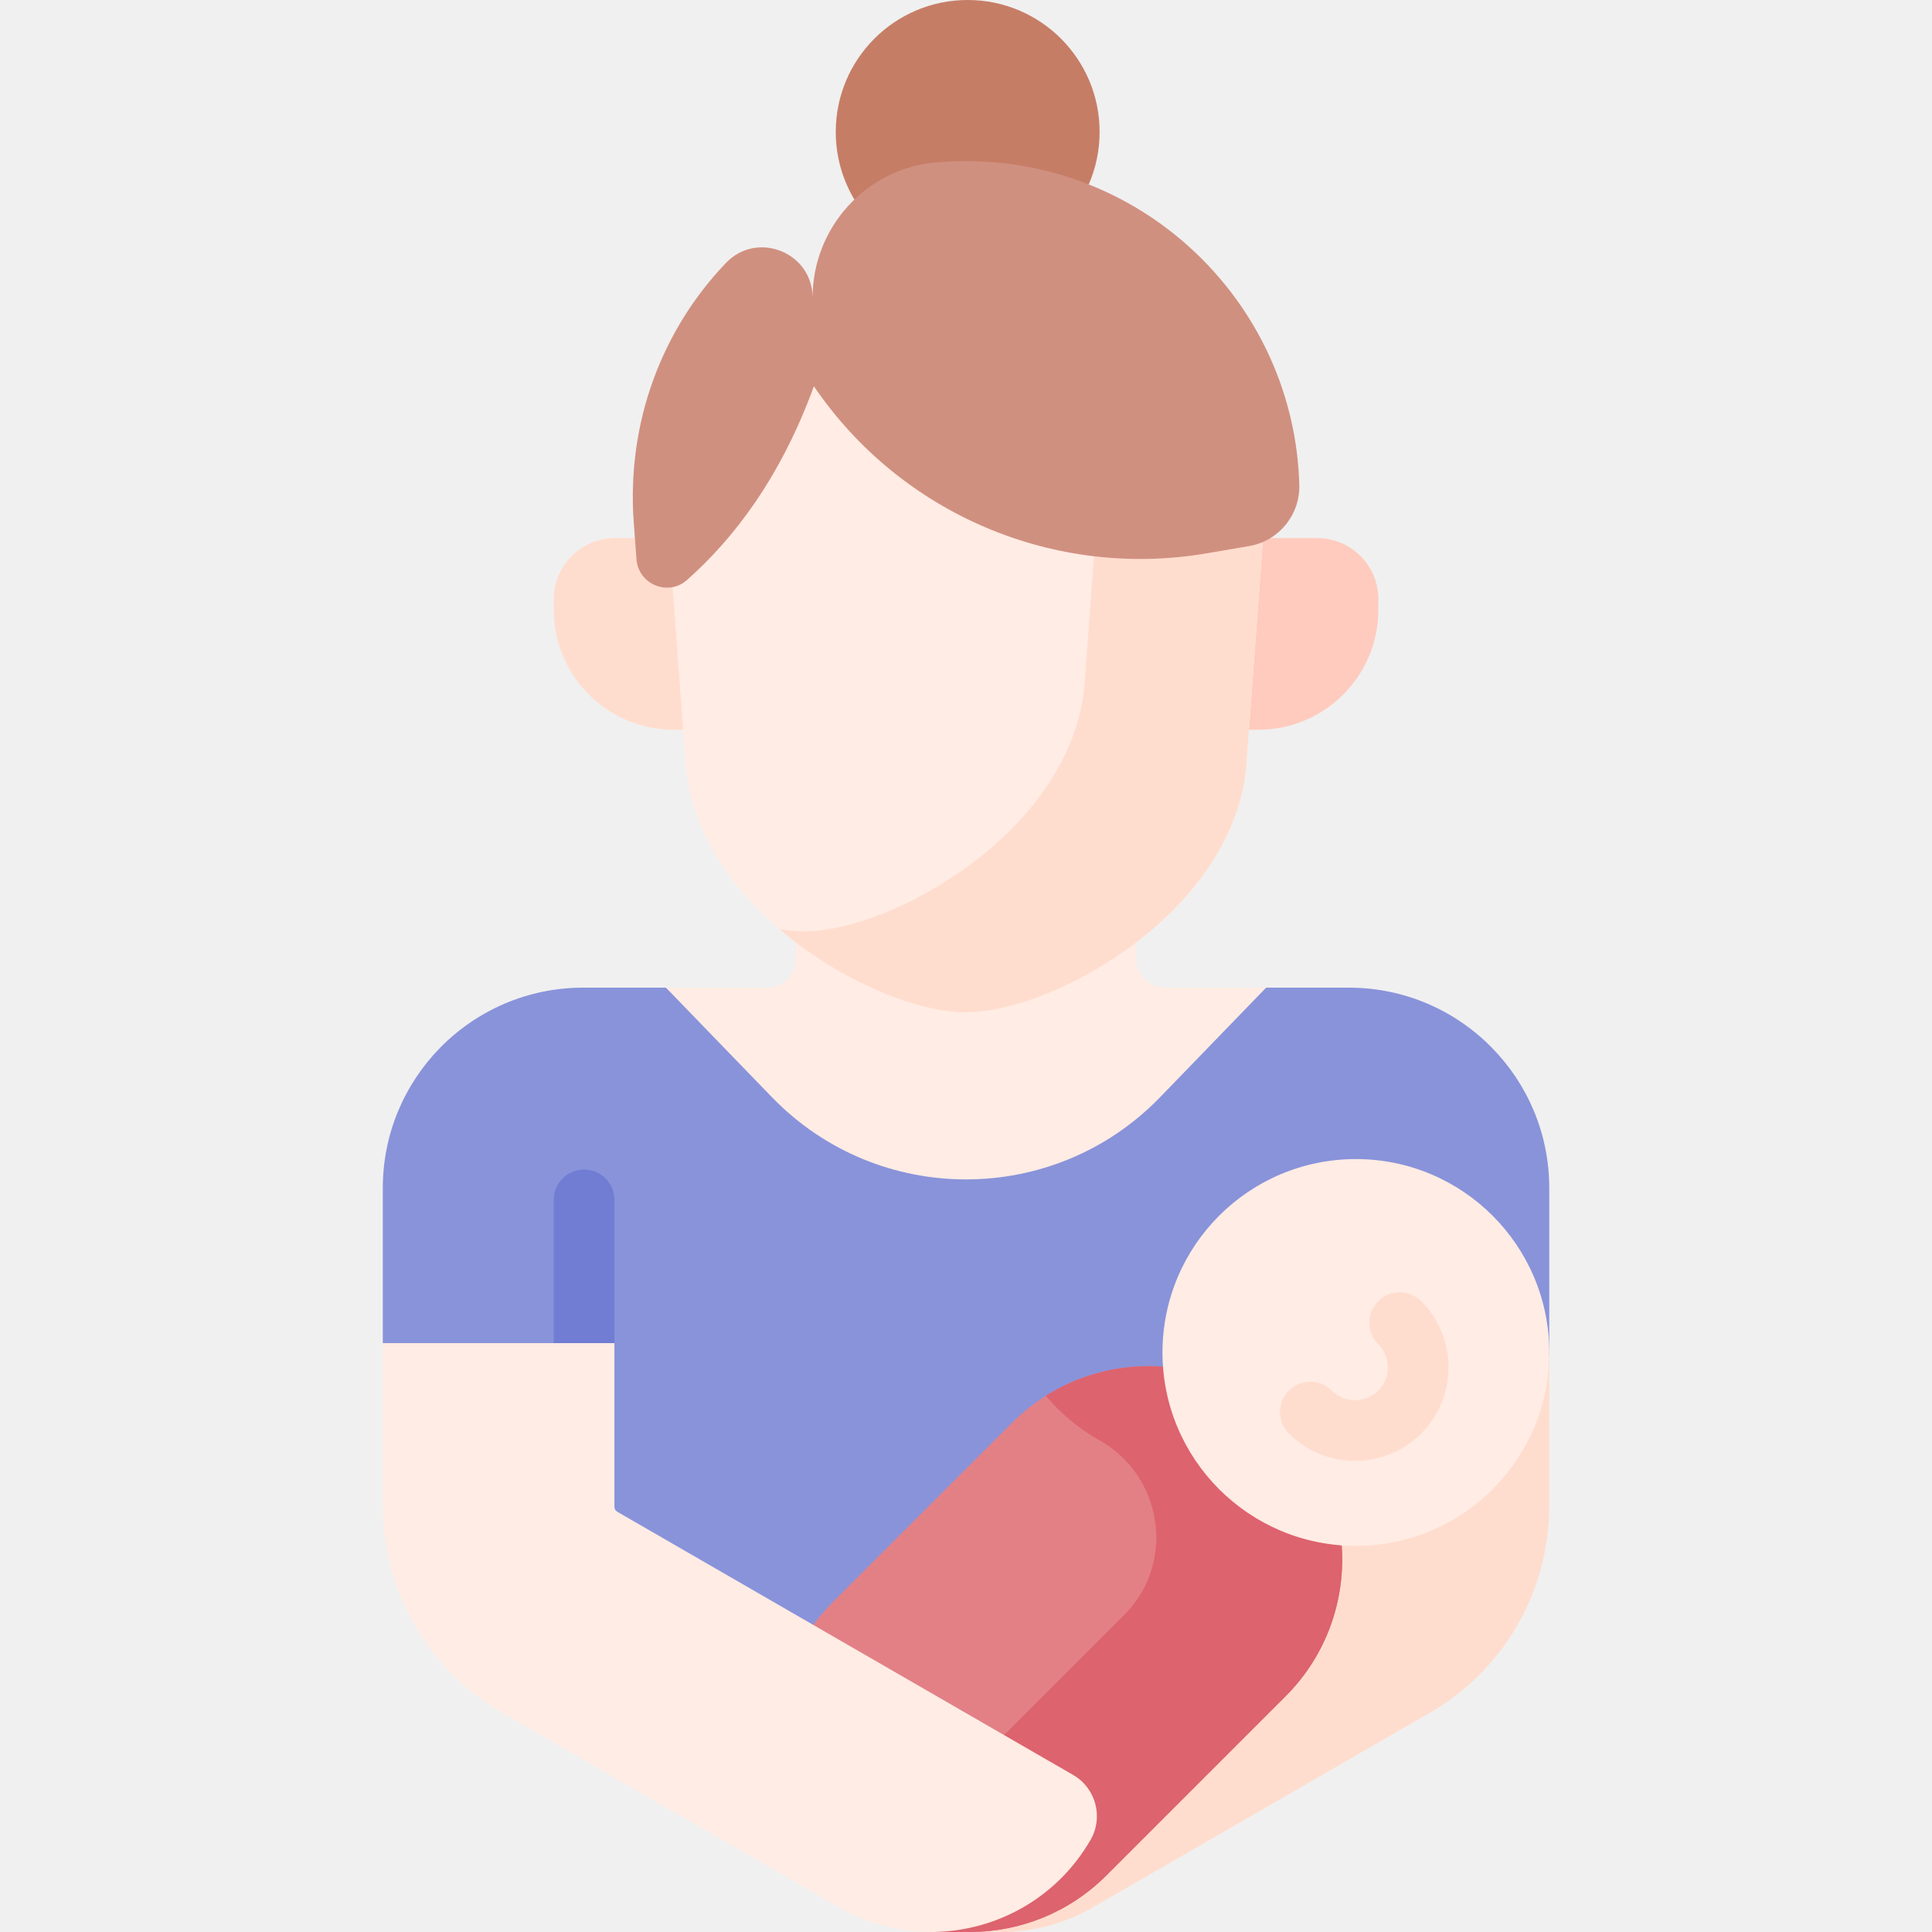
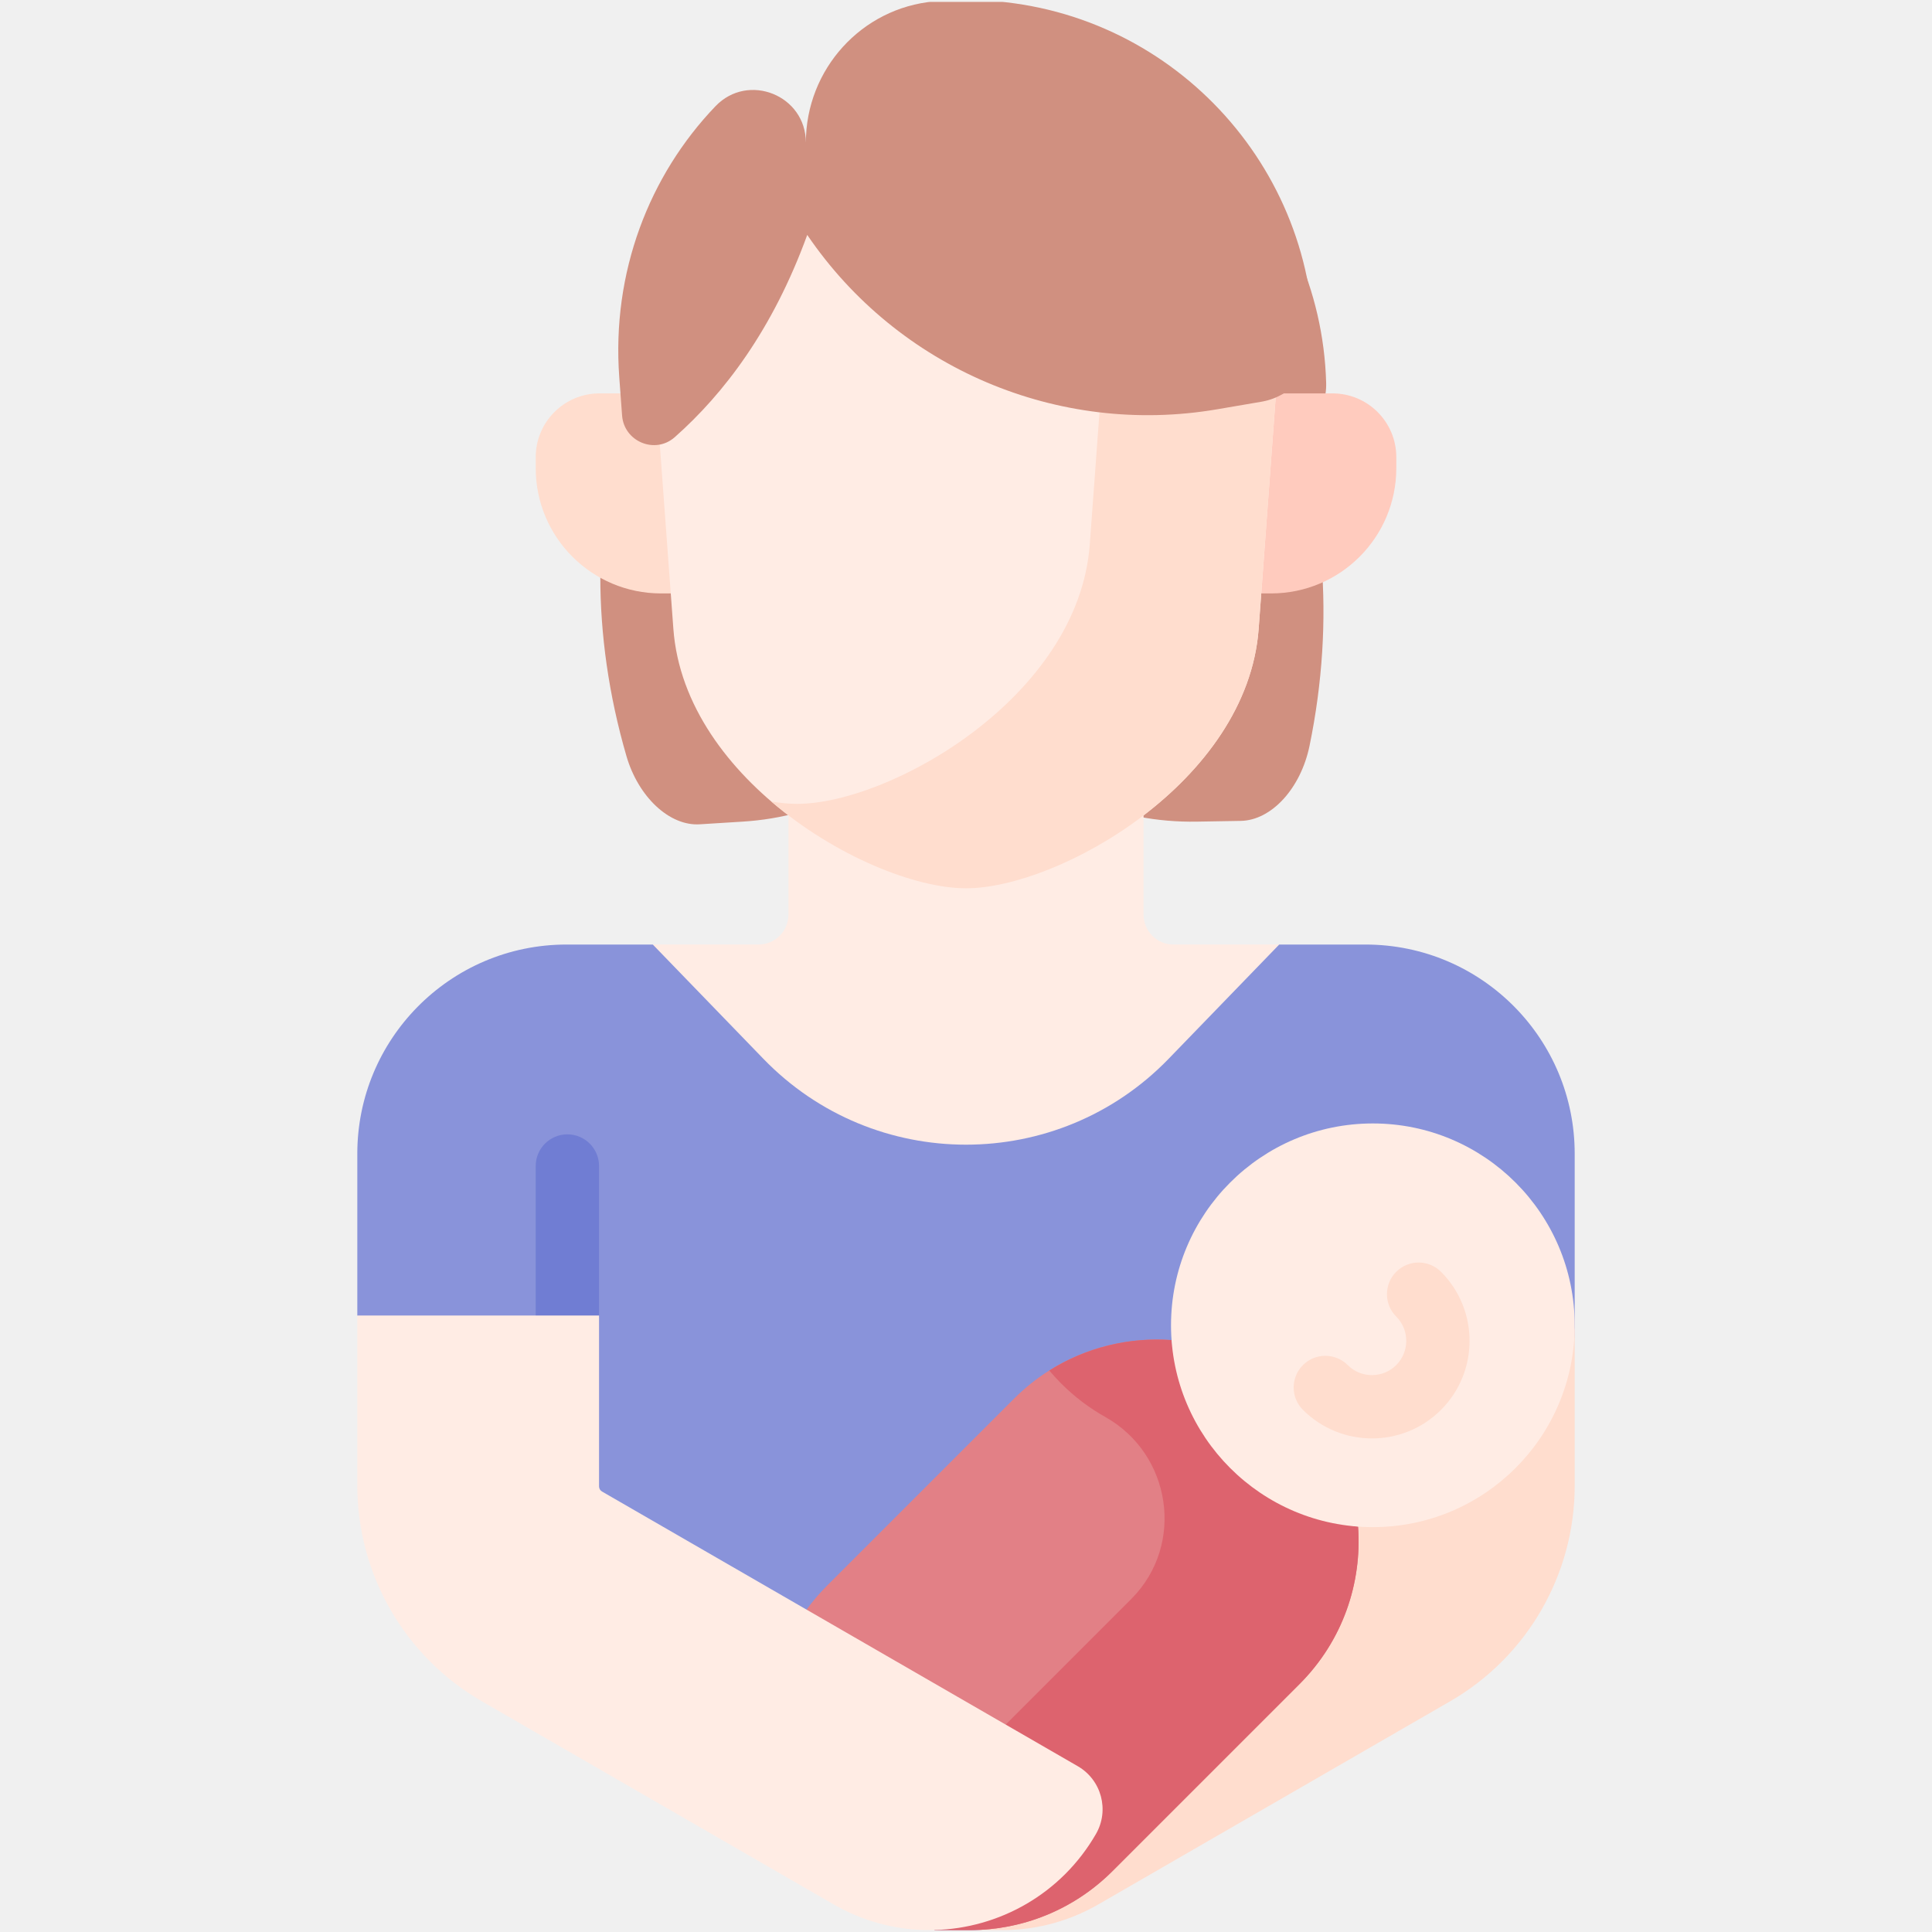
- <svg xmlns="http://www.w3.org/2000/svg" width="512" height="512" viewBox="0 0 512 512" fill="none">
-   <path d="M340.689 449.531C351.652 438.568 356.609 423.873 355.563 409.534C369.901 410.581 384.596 405.624 395.56 394.66C405.556 384.664 410.56 371.565 410.571 358.463V314.856C410.571 300.352 404.757 287.204 395.333 277.619C385.696 267.816 372.284 261.737 357.451 261.737H335.538L258.544 295.582L176.477 261.737H154.564C139.732 261.737 126.32 267.817 116.684 277.619C107.259 287.205 101.445 300.352 101.445 314.856V355.935L162.453 422.649C162.453 423.185 162.74 423.68 163.204 423.947L248.011 511.977H258.545C271.139 511.597 283.619 506.602 293.232 496.99L340.689 449.531Z" fill="#8993DA" />
-   <path d="M289.648 505.452L378.941 453.898C398.515 442.596 410.574 421.709 410.574 399.106V358.462C410.564 371.565 358.109 398.785 343.77 397.738C343.77 397.738 271.141 511.597 258.547 511.976H264.022C272.71 512.205 281.568 510.116 289.648 505.452Z" fill="#FFDDCE" />
-   <path d="M154.79 363.976C150.35 363.976 146.75 360.376 146.75 355.936V317.974C146.75 313.532 150.35 309.934 154.79 309.934C159.231 309.934 162.83 313.533 162.83 317.974V355.936C162.831 360.376 159.231 363.976 154.79 363.976Z" fill="#707DD3" />
-   <path d="M308.692 261.737C304.494 261.737 301.09 258.334 301.09 254.135V228.947H210.924V254.135C210.924 258.333 207.521 261.737 203.322 261.737H176.477L204.554 290.749C232.695 319.825 279.32 319.825 307.459 290.749L335.537 261.737H308.692Z" fill="#FFECE4" />
-   <path d="M349.085 142.6H336.686L322.242 146.216L330.988 193.394H333.463C351.034 193.394 365.276 179.15 365.276 161.581V158.792C365.276 149.849 358.027 142.6 349.085 142.6Z" fill="#FFCBBE" />
-   <path d="M288.528 48.877C290.381 44.613 291.408 39.908 291.408 34.962C291.408 15.652 275.755 0 256.446 0C237.137 0 221.484 15.652 221.484 34.962C221.484 41.511 223.287 47.641 226.42 52.882L288.528 48.877Z" fill="#C67D66" />
-   <path d="M162.941 142.6H168.266L189.256 156.896L181.038 193.393H178.563C160.992 193.393 146.75 179.149 146.75 161.58V158.791C146.75 149.849 153.999 142.6 162.941 142.6Z" fill="#FFDDCE" />
-   <path d="M215.698 95.566L334.649 143.651L330.324 202.371C327.457 241.295 279.471 268.268 256.013 268.268C232.554 268.268 184.569 241.295 181.702 202.371L178.258 155.599L215.698 95.566Z" fill="#FFECE4" />
-   <path d="M319.785 139.319L289.906 147.409L287.437 180.93C284.57 219.853 236.585 246.827 213.126 246.827C211.109 246.827 208.907 246.623 206.57 246.234C222.734 260.086 243.089 268.268 256.008 268.268C279.467 268.268 327.452 241.295 330.319 202.371L334.644 143.651L319.785 139.319Z" fill="#FFDDCE" />
-   <path d="M257.23 511.999C270.264 511.937 283.28 506.934 293.225 496.989L340.683 449.531C351.646 438.568 356.604 423.873 355.557 409.534C343.718 408.669 332.124 403.711 323.072 394.66C314.02 385.608 309.063 374.013 308.198 362.175C293.86 361.128 279.165 366.086 268.201 377.049L220.743 424.507C218.814 426.435 217.072 428.48 215.516 430.616L248.005 511.975L257.23 511.999Z" fill="#E28086" />
-   <path d="M355.568 409.534C343.729 408.669 309.074 374.013 308.209 362.175C297.489 361.392 286.572 363.968 277.162 369.898C278.12 371.037 279.129 372.146 280.201 373.218C283.604 376.621 287.366 379.445 291.366 381.691C308.162 391.123 311.639 414.018 298.139 427.76C298.03 427.87 297.921 427.98 297.812 428.09L266.091 459.811L248.016 511.976L257.241 511.999C270.275 511.937 283.291 506.934 293.236 496.989L340.694 449.531C351.657 438.568 356.616 423.873 355.568 409.534Z" fill="#DD636E" />
-   <path d="M289.001 487.598C292.481 481.568 290.416 473.858 284.386 470.377L163.578 400.628C163.114 400.361 162.828 399.865 162.828 399.33V355.936H101.445V399.108C101.445 421.712 113.504 442.598 133.079 453.9L222.372 505.453C229.65 509.655 237.561 511.768 245.41 511.978H248.01C264.408 511.541 280.199 502.844 289.001 487.598Z" fill="#FFECE4" />
-   <path d="M192.386 69.679C200.693 61.005 215.341 66.903 215.341 78.913C215.341 60.337 229.461 44.698 247.965 43.061C250.247 42.859 252.557 42.743 254.893 42.714C303.696 42.117 343.003 80.919 344.33 128.464C344.553 136.435 338.902 143.366 331.042 144.71L319.779 146.635C279.405 153.536 238.72 136.23 215.688 102.359C206.892 126.521 194.454 142.74 182.038 153.723C177.053 158.133 169.161 154.845 168.671 148.208L167.956 138.506C165.995 111.835 175.546 87.26 192.386 69.679Z" fill="#D09080" />
-   <path d="M359.322 409.672C387.628 409.672 410.574 386.726 410.574 358.42C410.574 330.114 387.628 307.168 359.322 307.168C331.017 307.168 308.07 330.114 308.07 358.42C308.07 386.726 331.017 409.672 359.322 409.672Z" fill="#FFECE4" />
-   <path d="M359.095 387.144C352.747 387.144 346.399 384.728 341.567 379.896C338.426 376.757 338.426 371.666 341.566 368.525C344.705 365.384 349.796 365.383 352.937 368.524C356.333 371.921 361.858 371.922 365.255 368.524C368.649 365.128 368.649 359.604 365.254 356.207C362.114 353.067 362.114 347.976 365.254 344.836C368.393 341.697 373.484 341.696 376.625 344.837C386.29 354.502 386.29 370.229 376.625 379.894C371.792 384.728 365.443 387.144 359.095 387.144Z" fill="#FFDDCE" />
+ <svg xmlns="http://www.w3.org/2000/svg" width="513" height="513" viewBox="0 0 513 513" fill="none">
+   <g clip-path="url(#clip0_1218_1027)">
+     <path d="M197.736 92.824C205.976 80.632 220.506 88.922 220.506 105.804C220.506 79.693 234.511 57.71 252.864 55.409C255.128 55.126 257.42 54.962 259.737 54.921C308.143 54.081 347.132 108.624 348.448 175.456C348.669 186.659 343.064 196.403 335.268 198.291L324.096 200.997C284.05 210.697 243.694 186.371 220.85 138.76C212.125 172.725 199.787 195.522 187.472 210.96C182.528 217.16 174.699 212.537 174.214 203.208L173.505 189.57C171.559 152.08 181.033 117.537 197.736 92.824Z" fill="#D09080" />
+     <path d="M217.114 81.374C228.052 71.011 240.569 82.584 236.732 99.499C242.667 73.337 261.545 54.461 280.259 56.282C282.567 56.507 284.876 56.858 287.182 57.338C335.352 67.38 361.599 130.795 347.714 198.053C345.386 209.328 337.616 217.83 329.46 217.969L317.772 218.169C275.874 218.883 241.404 185.436 229.582 132.596C213.216 164.665 195.805 184.733 180.089 197.432C173.78 202.532 167.071 196.14 168.711 186.683L171.108 172.86C177.7 134.86 194.941 102.379 217.114 81.374Z" fill="#D09080" />
+     <path d="M285.341 76.115C273.802 66.803 262.427 79.132 267.511 95.425C259.648 70.225 239.656 53.182 221.44 56.43C219.194 56.83 216.957 57.355 214.732 58.006C168.264 71.617 147.467 135.872 166.338 200.764C169.501 211.642 177.787 219.376 185.799 218.876L197.28 218.159C238.435 215.59 269.637 180.089 277.109 127.334C295.667 157.514 314.312 175.84 330.719 187.07C337.307 191.58 343.389 184.787 341.042 175.638L337.612 162.265C328.179 125.504 308.731 94.988 285.341 76.115Z" fill="#D09080" />
+     <path d="M193.244 40.175C201.931 31.105 217.249 37.272 217.249 49.83C217.249 30.406 232.013 14.053 251.363 12.341C253.749 12.13 256.165 12.008 258.608 11.977C309.64 11.353 350.744 51.928 352.131 101.646C352.364 109.981 346.455 117.229 338.236 118.634L326.458 120.647C284.239 127.863 241.695 109.766 217.611 74.348C208.414 99.615 195.406 116.574 182.423 128.059C177.211 132.671 168.958 129.232 168.446 122.292L167.699 112.146C165.647 84.257 175.635 58.559 193.244 40.175Z" fill="#D09080" />
+     <path d="M345.05 447.177C356.515 435.713 361.699 420.347 360.604 405.353C375.597 406.448 390.964 401.264 402.429 389.8C412.882 379.347 418.114 365.649 418.126 351.948V306.349C418.126 291.182 412.047 277.433 402.192 267.41C392.114 257.159 378.089 250.803 362.579 250.803H339.665L259.152 286.194L173.335 250.803H150.421C134.911 250.803 120.886 257.16 110.81 267.41C100.955 277.434 94.875 291.182 94.875 306.349V349.305L158.671 419.067C158.671 419.627 158.97 420.145 159.455 420.425L248.138 512.477H259.153C272.323 512.08 285.373 506.857 295.425 496.805L345.05 447.177Z" fill="#8993DA" />
+     <path d="M291.678 505.653L385.051 451.744C405.52 439.926 418.131 418.084 418.131 394.448V351.947C418.12 365.648 363.268 394.112 348.273 393.018C348.273 393.018 272.326 512.079 259.156 512.476H264.881C273.967 512.716 283.229 510.53 291.678 505.653Z" fill="#FFDDCE" />
+     <path d="M150.654 357.712C146.01 357.712 142.246 353.948 142.246 349.305V309.608C142.246 304.964 146.01 301.201 150.654 301.201C155.297 301.201 159.061 304.965 159.061 309.608V349.305C159.062 353.948 155.297 357.712 150.654 357.712Z" fill="#707DD3" />
+     <path d="M311.593 250.801C307.203 250.801 303.644 247.243 303.644 242.852V216.513H209.358V242.852C209.358 247.242 205.799 250.801 201.408 250.801H173.336L202.697 281.139C232.123 311.544 280.879 311.544 310.304 281.139L339.664 250.801H311.593Z" fill="#FFECE4" />
+     <path d="M353.827 104.457H340.862L325.758 108.239L334.903 157.572H337.492C355.865 157.572 370.758 142.678 370.758 124.306V121.389C370.758 112.037 363.178 104.457 353.827 104.457Z" fill="#FFCBBE" />
+     <path d="M159.181 104.457H164.75L186.699 119.407L178.105 157.571H175.516C157.143 157.571 142.25 142.677 142.25 124.305V121.388C142.25 112.037 149.83 104.457 159.181 104.457Z" fill="#FFDDCE" />
+     <path d="M214.347 55.274L338.732 105.556L334.21 166.96C331.212 207.662 281.034 235.868 256.504 235.868C231.972 235.868 181.795 207.662 178.797 166.96L175.195 118.051L214.347 55.274Z" fill="#FFECE4" />
+     <path d="M323.192 101.027L291.948 109.487L289.367 144.539C286.369 185.241 236.191 213.447 211.66 213.447C209.55 213.447 207.248 213.234 204.805 212.827C221.707 227.312 242.992 235.868 256.502 235.868C281.032 235.868 331.21 207.662 334.208 166.96L338.731 105.556L323.192 101.027Z" fill="#FFDDCE" />
+     <path d="M257.785 512.5C271.414 512.435 285.025 507.204 295.424 496.804L345.051 447.178C356.515 435.713 361.699 420.347 360.604 405.353C348.225 404.448 336.1 399.264 326.635 389.799C317.17 380.334 311.986 368.209 311.082 355.83C296.088 354.735 280.722 359.919 269.256 371.383L219.63 421.01C217.614 423.026 215.792 425.164 214.164 427.398L248.138 512.475L257.785 512.5Z" fill="#E28086" />
+     <path d="M360.603 405.352C348.224 404.448 311.985 368.209 311.08 355.83C299.871 355.011 288.455 357.705 278.615 363.905C279.616 365.097 280.672 366.257 281.793 367.378C285.351 370.936 289.285 373.889 293.468 376.238C311.031 386.1 314.667 410.042 300.55 424.411C300.437 424.527 300.323 424.642 300.208 424.756L267.038 457.927L248.137 512.476L257.784 512.5C271.413 512.435 285.024 507.204 295.423 496.804L345.05 447.178C356.514 435.713 361.699 420.347 360.603 405.352Z" fill="#DD636E" />
+     <path d="M291.001 486.984C294.641 480.678 292.48 472.615 286.175 468.975L159.847 396.04C159.362 395.76 159.063 395.242 159.063 394.682V349.305H94.875V394.45C94.875 418.087 107.485 439.927 127.954 451.746L221.327 505.654C228.938 510.048 237.211 512.257 245.418 512.477H248.137C265.284 512.02 281.797 502.926 291.001 486.984Z" fill="#FFECE4" />
+     <path d="M189.978 28.205C198.666 19.134 213.983 25.301 213.983 37.86C213.983 18.436 228.748 2.082 248.097 0.371C250.484 0.159 252.899 0.038 255.342 0.007C306.375 -0.618 347.478 39.958 348.866 89.676C349.099 98.011 343.19 105.259 334.97 106.664L323.193 108.677C280.974 115.893 238.43 97.796 214.345 62.377C205.148 87.644 192.141 104.604 179.157 116.089C173.945 120.701 165.692 117.262 165.18 110.321L164.433 100.176C162.382 72.287 172.369 46.589 189.978 28.205Z" fill="#D09080" />
+     <path d="M364.531 405.496C394.131 405.496 418.125 381.501 418.125 351.902C418.125 322.303 394.131 298.308 364.531 298.308C334.932 298.308 310.938 322.303 310.938 351.902C310.938 381.501 334.932 405.496 364.531 405.496Z" fill="#FFECE4" />
+     <path d="M364.297 381.94C357.659 381.94 351.021 379.413 345.967 374.361C342.683 371.078 342.683 365.754 345.966 362.47C349.249 359.186 354.573 359.185 357.857 362.469C361.409 366.021 367.186 366.022 370.738 362.469C374.288 358.918 374.288 353.141 370.737 349.589C367.454 346.306 367.454 340.982 370.737 337.698C374.02 334.416 379.343 334.415 382.628 337.699C392.734 347.806 392.734 364.251 382.628 374.359C377.574 379.413 370.935 381.94 364.297 381.94Z" fill="#FFDDCE" />
+   </g>
+   <defs>
+     <clipPath id="clip0_1218_1027">
+       <rect width="512" height="512" fill="white" transform="translate(0.5 0.5)" />
+     </clipPath>
+   </defs>
</svg>
